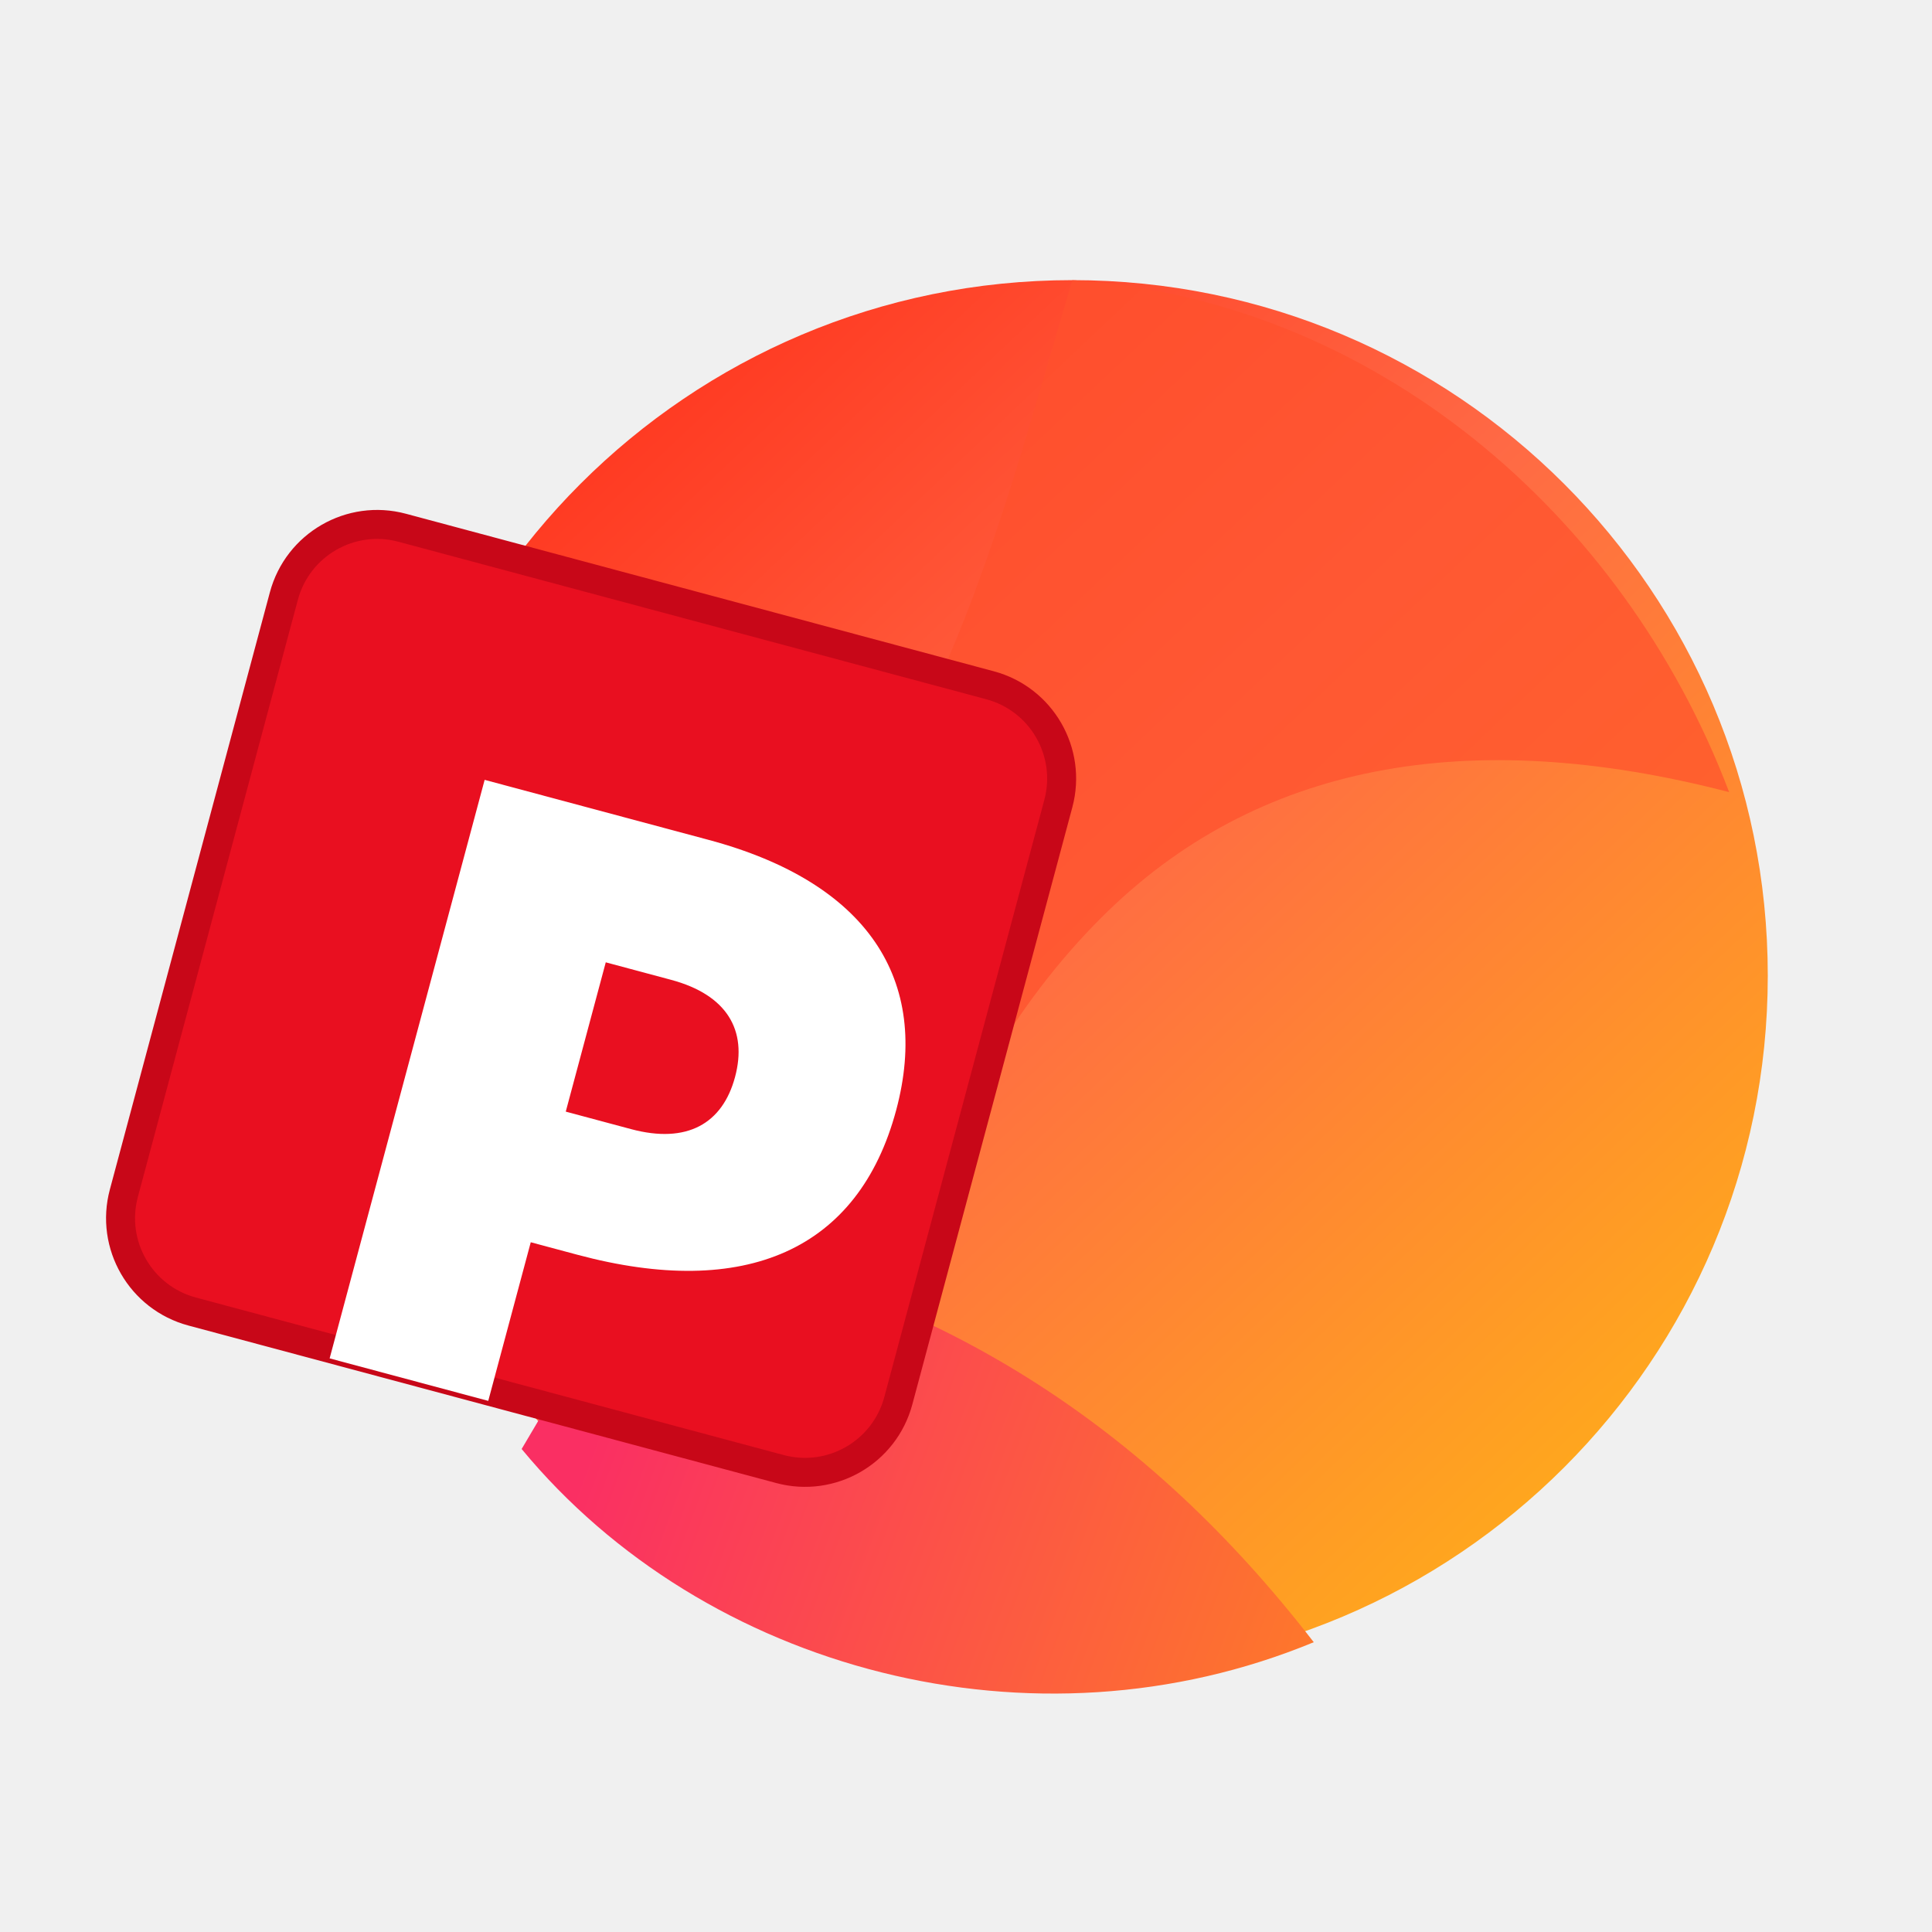
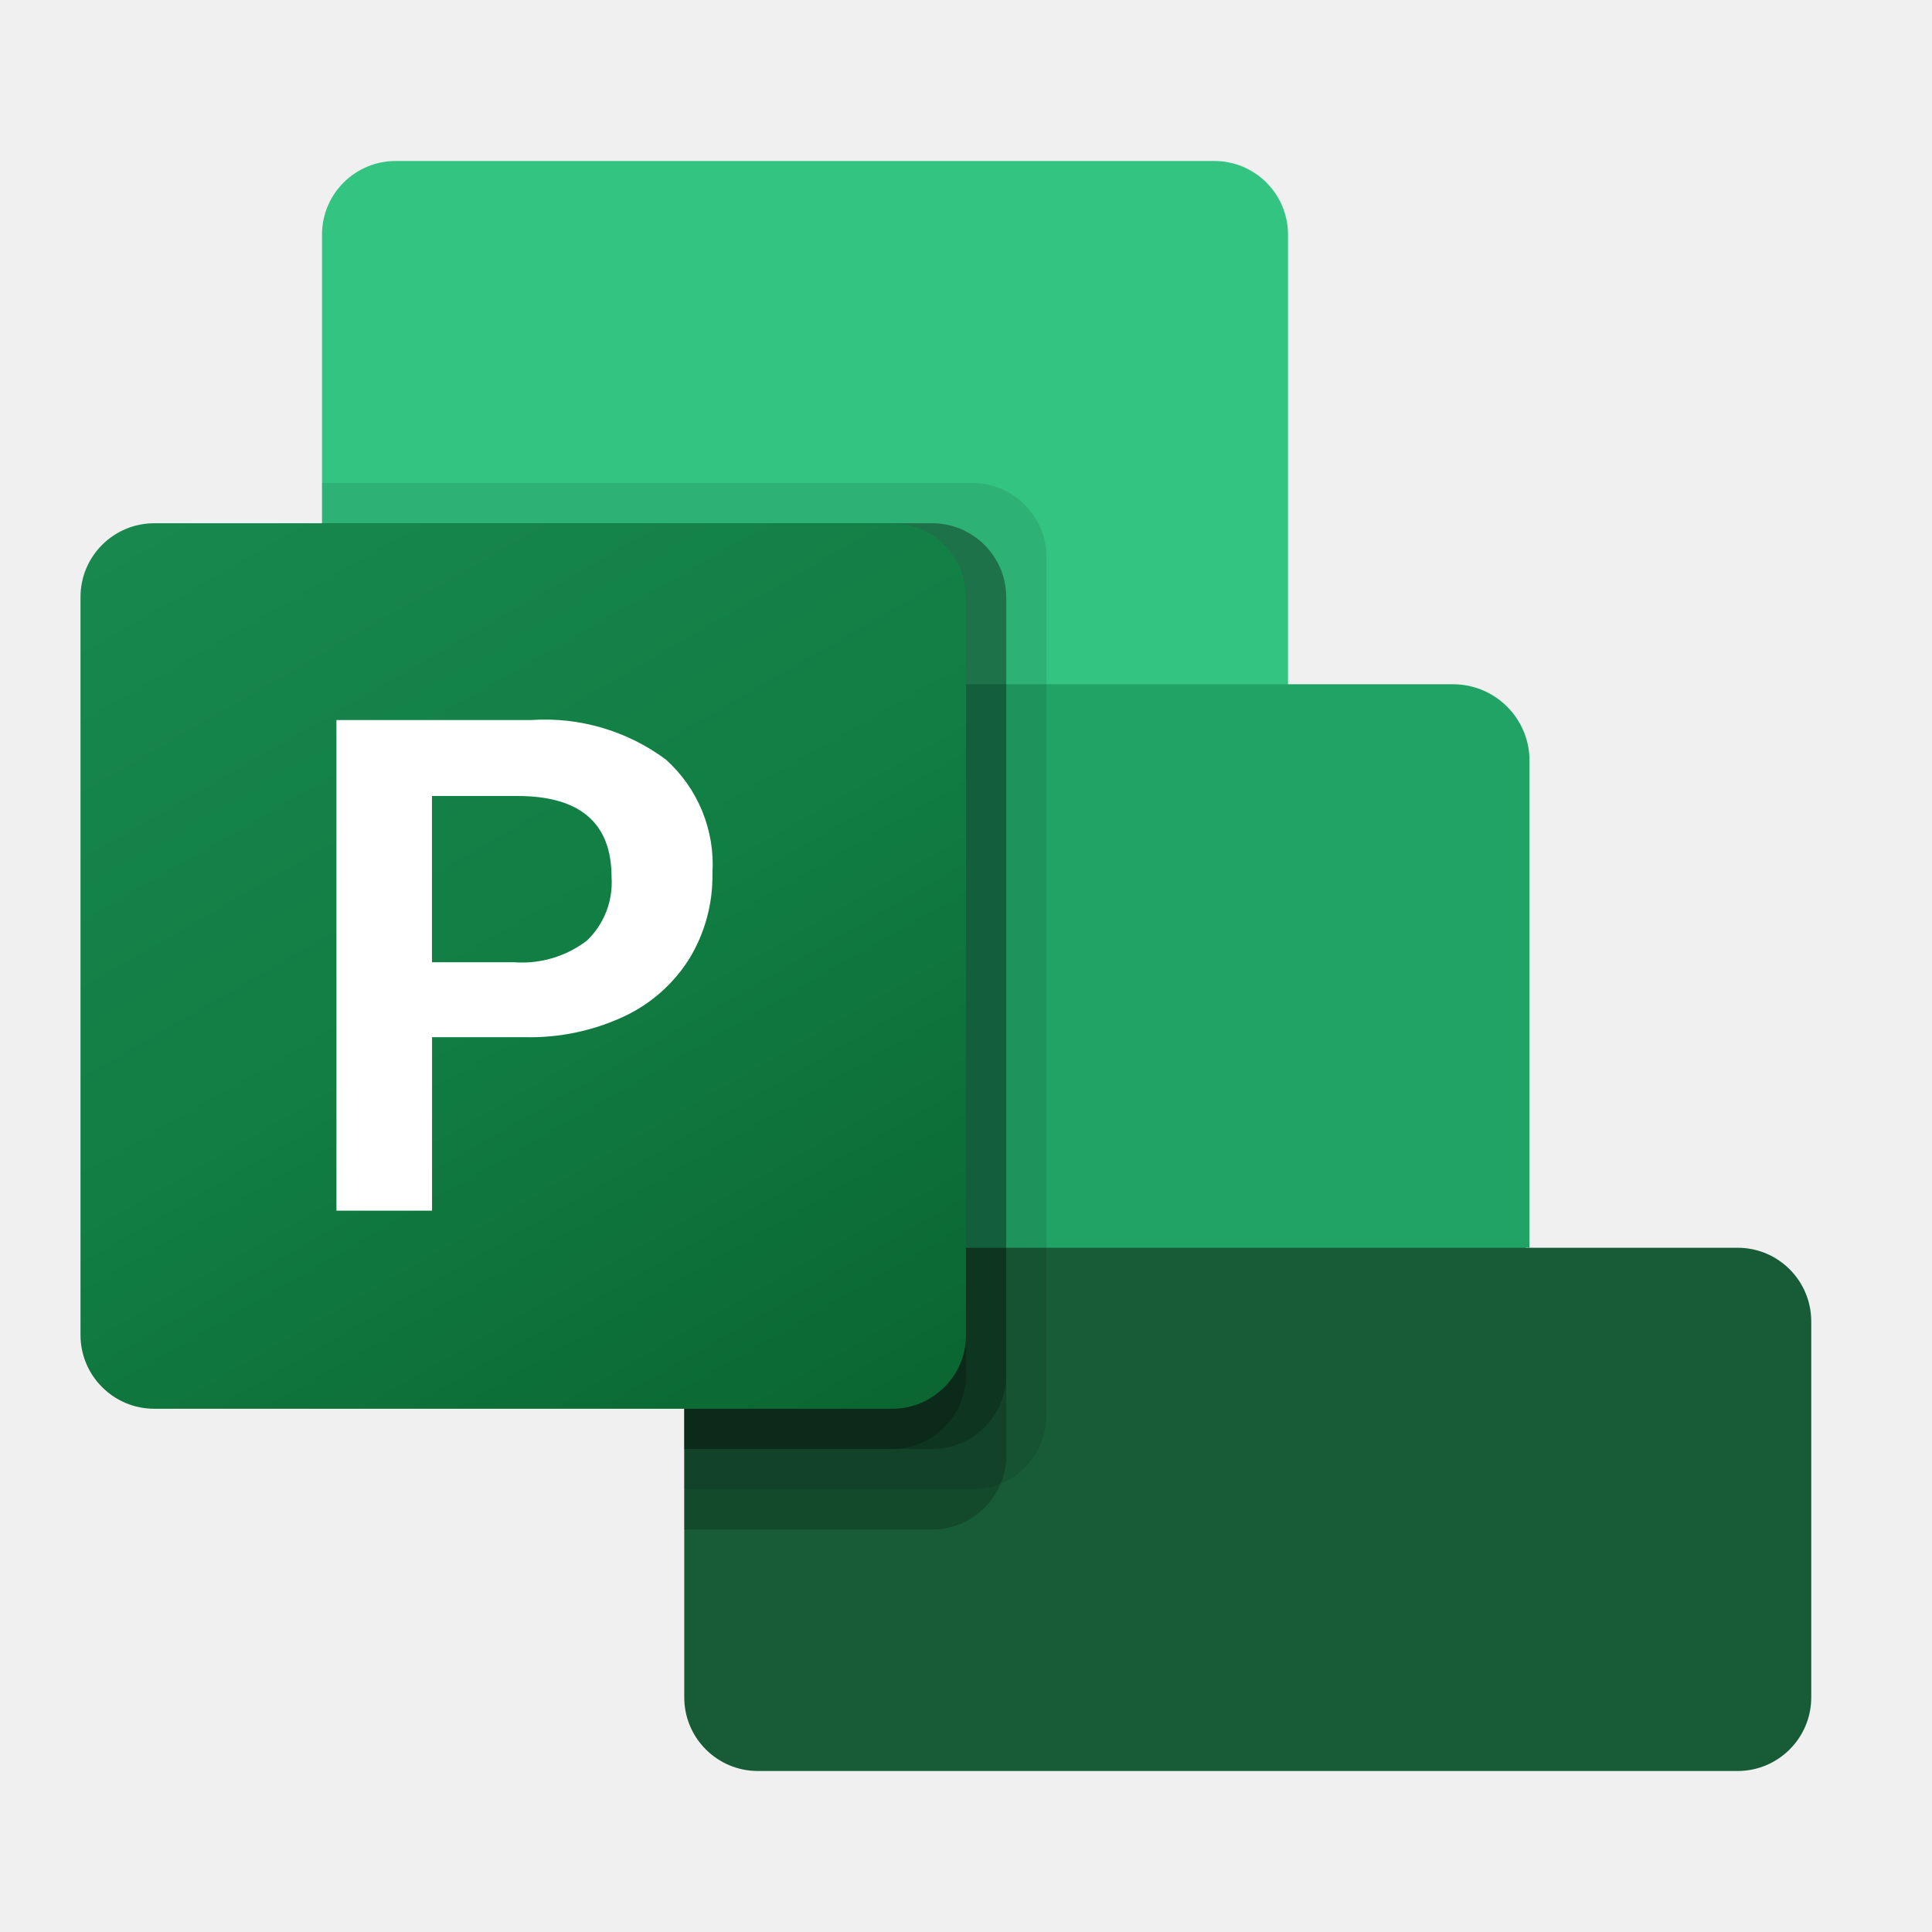
- <svg xmlns="http://www.w3.org/2000/svg" viewBox="0 0 200 200" fill="none">
+ <svg xmlns="http://www.w3.org/2000/svg" viewBox="0 0 48 48">
  <defs>
-     <linearGradient id="project-a" x1="45" y1="33" x2="167" y2="162" gradientUnits="userSpaceOnUse">
-       <stop stop-color="#ff2a16" />
-       <stop offset=".48" stop-color="#ff6945" />
-       <stop offset="1" stop-color="#ffae19" />
-     </linearGradient>
-     <linearGradient id="project-b" x1="71" y1="123" x2="166" y2="158" gradientUnits="userSpaceOnUse">
-       <stop stop-color="#fa2f63" />
-       <stop offset="1" stop-color="#ff8d1a" />
+     <linearGradient id="a" x1="5.822" y1="11.568" x2="20.178" y2="36.432" gradientUnits="userSpaceOnUse">
+       <stop offset="0" stop-color="#18884f" />
+       <stop offset="0.5" stop-color="#117e43" />
+       <stop offset="1" stop-color="#0b6631" />
    </linearGradient>
  </defs>
-   <circle cx="111" cy="101" r="72" fill="url(#project-a)" />
-   <path d="M111 29c31 2 57 24 68 53-27-7-49-3-65 13-18 18-26 46-24 73-25-8-44-28-50-54 25-5 45-18 55-39 7-14 11-29 16-46Z" fill="#ff512d" fill-opacity=".72" />
-   <path d="M67 128c30 5 52 20 69 42-29 12-63 3-82-20l13-22Z" fill="url(#project-b)" />
-   <g transform="rotate(15 60 102)">
-     <rect x="20" y="61" width="83" height="84" rx="10" fill="#e90f20" stroke="#c80718" stroke-width="3" />
-     <path d="M45 84h24c17 0 26 8 26 22 0 15-10 23-28 23h-5v17H45V84Zm17 15v16h7c6 0 9-3 9-8 0-5-3-8-9-8h-7Z" fill="#fff" />
-   </g>
+   <path d="M43.17,44H18.83A1.83,1.83,0,0,1,17,42.17V31l10-5,10.917,5H43.17A1.83,1.83,0,0,1,45,32.83v9.34A1.83,1.83,0,0,1,43.17,44Z" fill="#185c37" />
+   <path d="M32,17,21,24,8,17V5.83A1.83,1.83,0,0,1,9.83,4H30.17A1.83,1.83,0,0,1,32,5.83Z" fill="#33c481" />
+   <path d="M8,17H36.1A1.9,1.9,0,0,1,38,18.9V31a0,0,0,0,1,0,0H9.9A1.9,1.9,0,0,1,8,29.1V17A0,0,0,0,1,8,17Z" fill="#21a366" />
+   <path d="M24.17,37a1.772,1.772,0,0,0,.69-.14A1.841,1.841,0,0,0,26,35.17V13.83A1.844,1.844,0,0,0,24.17,12H8V29.1A1.9,1.9,0,0,0,9.9,31H17v6Z" opacity="0.1" />
+   <path d="M17,31v7h6.17a1.841,1.841,0,0,0,1.69-1.14,1.772,1.772,0,0,0,.14-.69V14.83A1.844,1.844,0,0,0,23.17,13H8V29.1A1.9,1.9,0,0,0,9.9,31Z" opacity="0.2" />
+   <path d="M23.17,36A1.844,1.844,0,0,0,25,34.17V14.83A1.844,1.844,0,0,0,23.17,13H8V29.1A1.9,1.9,0,0,0,9.9,31H17v5Z" opacity="0.2" />
+   <path d="M22.17,36A1.844,1.844,0,0,0,24,34.17V14.83A1.844,1.844,0,0,0,22.17,13H8V29.1A1.9,1.9,0,0,0,9.9,31H17v5Z" opacity="0.2" />
+   <rect x="2" y="13" width="22" height="22" rx="1.833" fill="url(#a)" />
+   <path d="M13.2,17.889a5.039,5.039,0,0,1,3.338.978A3.5,3.5,0,0,1,17.7,21.7a3.942,3.942,0,0,1-.573,2.117A3.829,3.829,0,0,1,15.5,25.255a5.524,5.524,0,0,1-2.447.514H10.734v4.31H8.359V17.889Zm-2.468,6.018h2.044a2.654,2.654,0,0,0,1.807-.539,2,2,0,0,0,.611-1.577q0-2.015-2.342-2.015h-2.12Z" fill="#fff" />
+   <rect width="48" height="48" fill="none" />
</svg>
